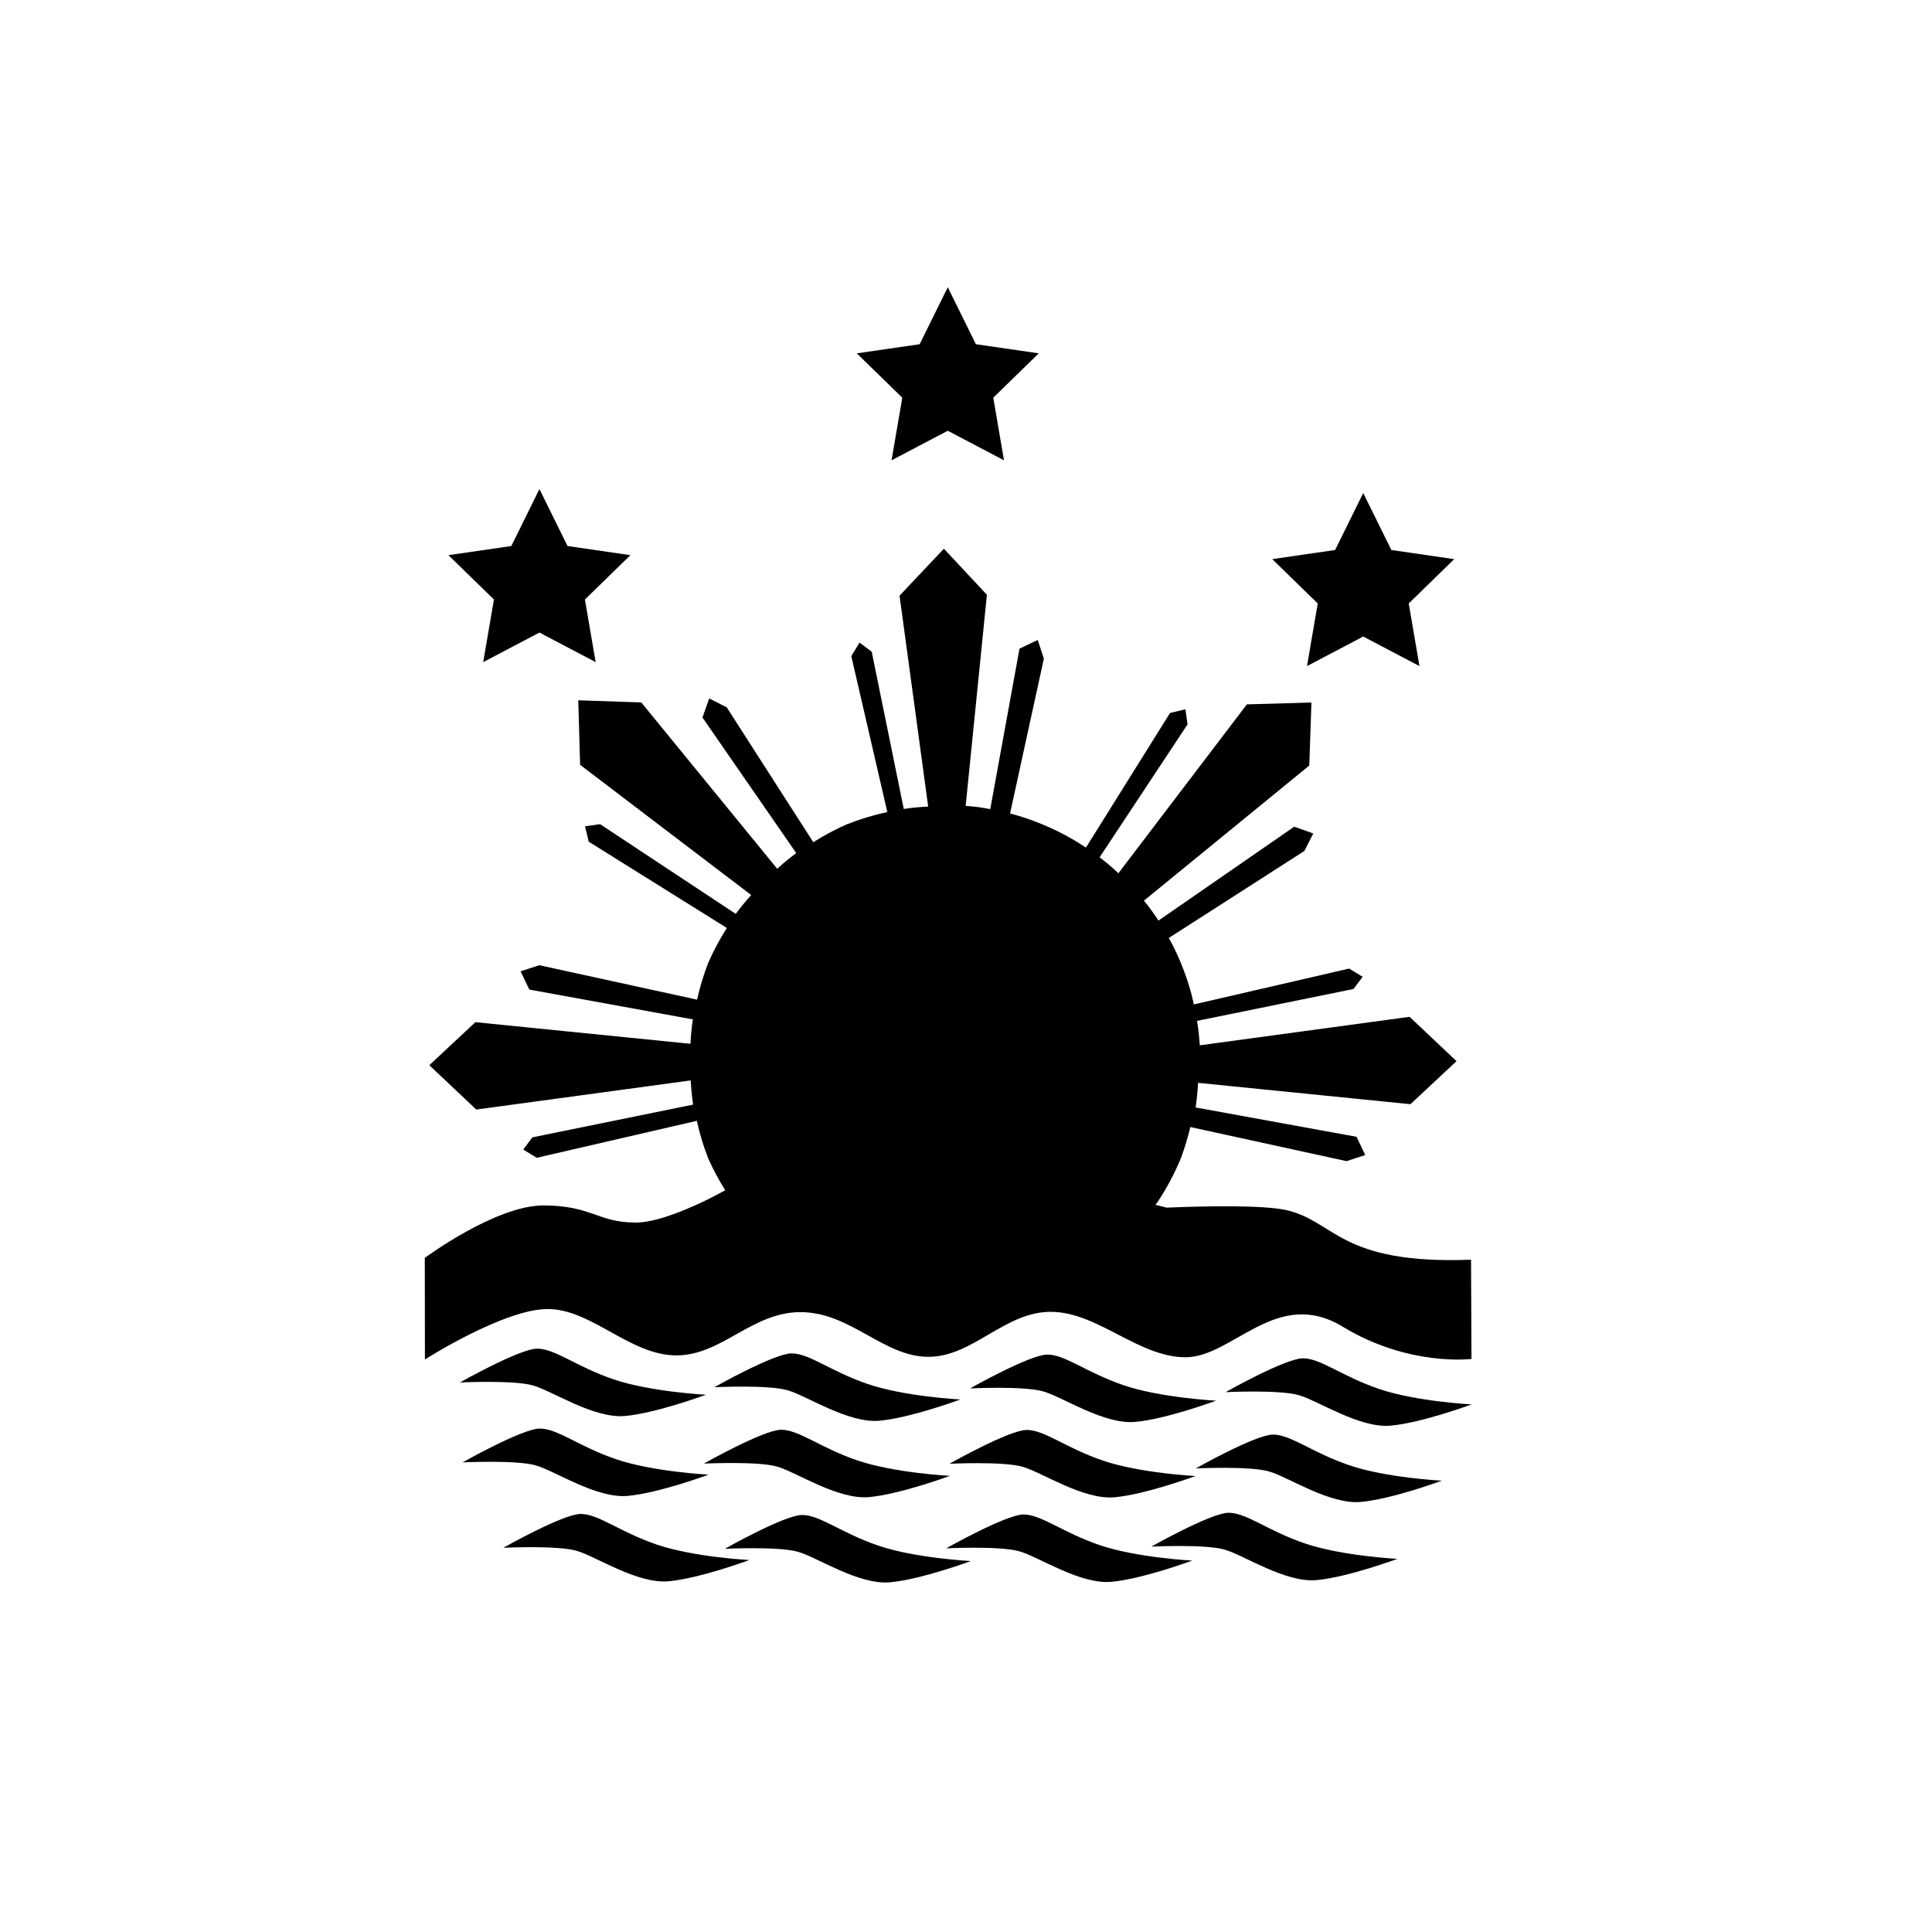
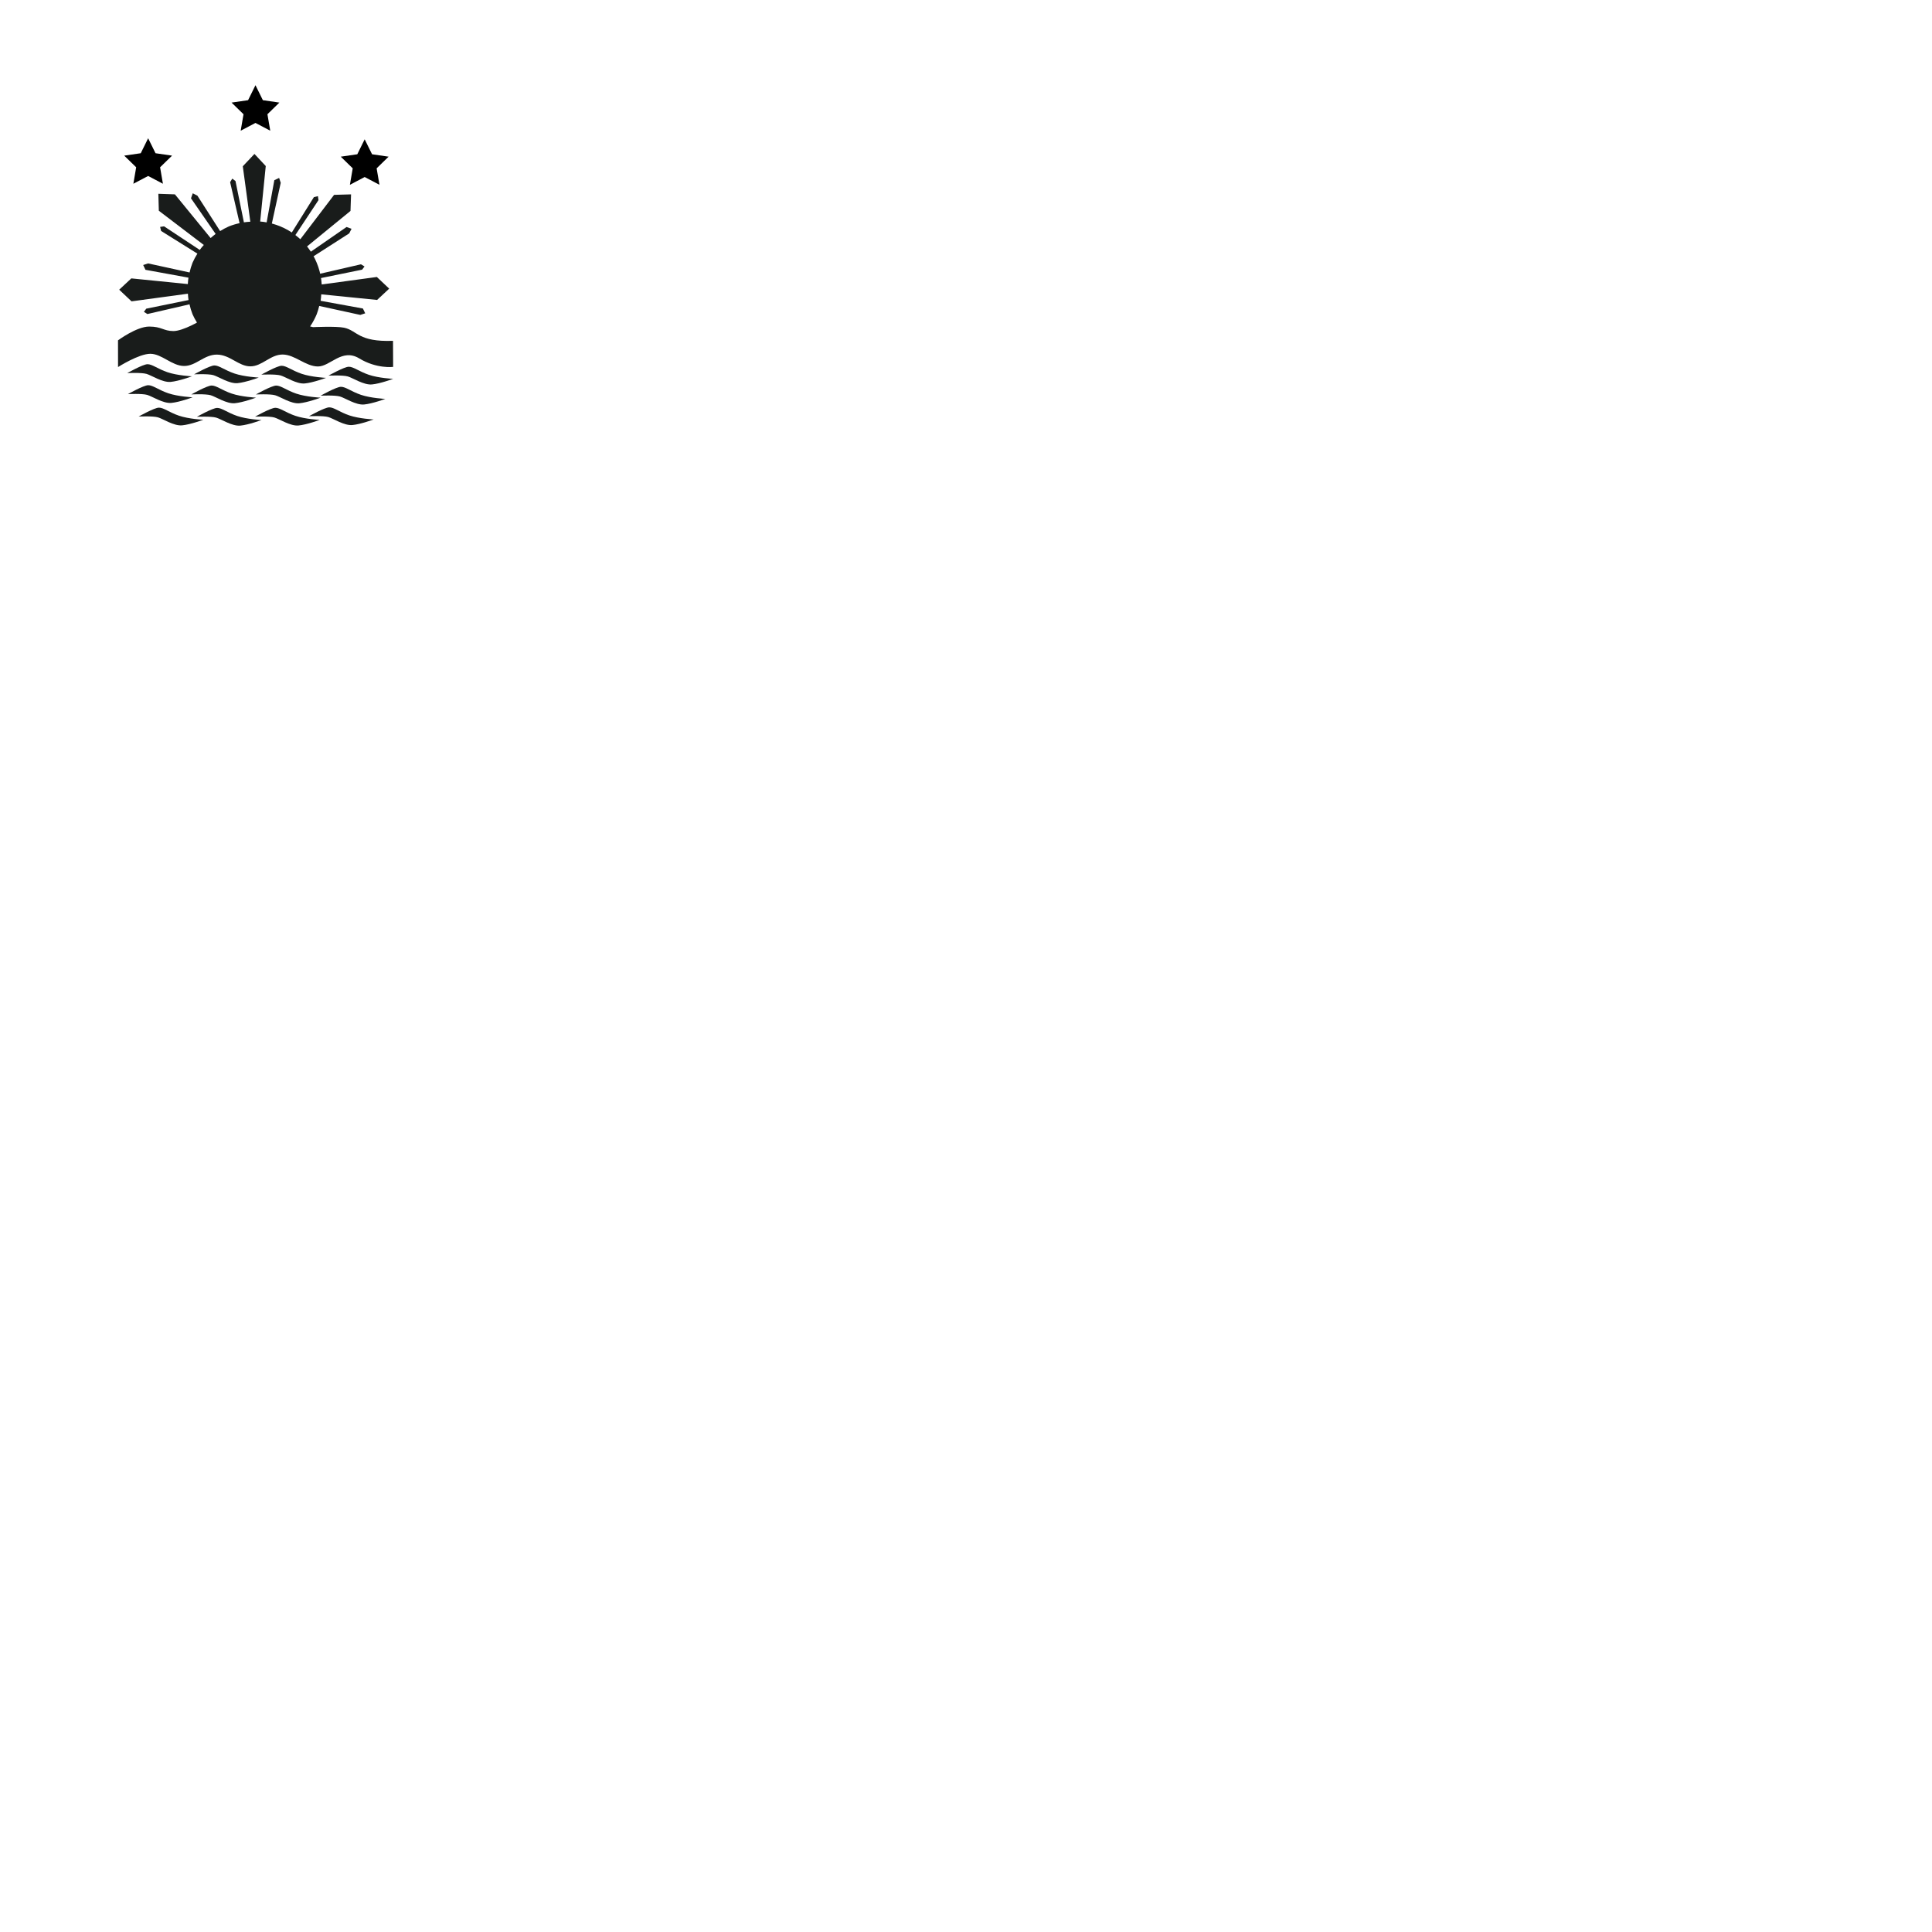
- <svg xmlns="http://www.w3.org/2000/svg" version="1.1" viewBox="0 0 1080 1080" xml:space="preserve">
-   <g transform="matrix(3.8044 0 0 3.8044 -13.497 -20.639)">
-     <path d="m 142.239,86.053 -6.515,6.898 4.207,30.984 c -1.201,0.06 -2.398,0.178 -3.588,0.353 l -4.707,-23.098 -1.789,-1.342 -1.213,1.98 5.293,22.917 c -2.038,0.437 -4.037,1.044 -5.974,1.812 -1.697,0.751 -3.336,1.628 -4.904,2.621 l -12.716,-19.817 -2.575,-1.309 -0.994,2.8 13.781,19.924 c -0.97,0.72 -1.904,1.487 -2.8,2.298 l -19.969,-24.435 -9.259,-0.316 0.271,9.485 25.14,19.129 c -0.802,0.887 -1.56,1.811 -2.274,2.77 l -19.93,-13.182 -2.213,0.316 0.542,2.258 20.296,12.68 c -1.042,1.632 -1.956,3.343 -2.734,5.115 -0.683,1.762 -1.233,3.573 -1.643,5.417 l -23.18,-5.06 -2.747,0.895 1.277,2.683 24.03,4.38 c -0.175,1.19 -0.293,2.387 -0.353,3.588 l -31.596,-3.178 -6.771,6.323 6.898,6.515 31.511,-4.278 c 0.06,1.189 0.177,2.375 0.35,3.553 l -23.621,4.814 -1.341,1.788 1.98,1.214 23.526,-5.433 c 0.417,1.887 0.979,3.74 1.681,5.54 0.72,1.61 1.553,3.168 2.492,4.662 -0.947,0.511 -1.924,1.045 -3.173,1.64 -0.826,0.393 -1.695,0.786 -2.578,1.153 -0.883,0.368 -1.779,0.71 -2.659,1.002 -0.88,0.292 -1.744,0.534 -2.562,0.701 -0.409,0.084 -0.806,0.149 -1.188,0.192 -0.382,0.043 -0.749,0.064 -1.097,0.06 -0.695,-0.008 -1.318,-0.052 -1.887,-0.125 -0.57,-0.073 -1.087,-0.174 -1.574,-0.293 -0.486,-0.119 -0.942,-0.257 -1.388,-0.404 -0.446,-0.147 -0.882,-0.303 -1.329,-0.458 -0.447,-0.155 -0.906,-0.31 -1.398,-0.455 -0.491,-0.145 -1.016,-0.28 -1.594,-0.396 -0.578,-0.116 -1.21,-0.212 -1.917,-0.28 -0.707,-0.068 -1.489,-0.107 -2.368,-0.107 -0.439,-3.3e-4 -0.892,0.03 -1.354,0.086 -0.462,0.056 -0.934,0.139 -1.413,0.244 -0.479,0.105 -0.964,0.233 -1.452,0.38 -0.488,0.147 -0.979,0.312 -1.47,0.493 -0.982,0.361 -1.962,0.782 -2.915,1.234 -0.953,0.452 -1.878,0.934 -2.748,1.415 -0.87,0.482 -1.684,0.964 -2.417,1.416 -0.733,0.452 -1.385,0.874 -1.927,1.235 -1.085,0.723 -1.735,1.205 -1.735,1.205 l 0.02,14.927 c 0,0 0.726,-0.463 1.914,-1.159 0.594,-0.348 1.304,-0.753 2.098,-1.188 0.793,-0.434 1.669,-0.898 2.596,-1.361 0.926,-0.463 1.903,-0.926 2.897,-1.361 0.994,-0.434 2.006,-0.84 3.002,-1.187 0.996,-0.347 1.978,-0.636 2.91,-0.839 0.466,-0.101 0.921,-0.181 1.359,-0.235 0.438,-0.054 0.861,-0.083 1.263,-0.082 0.402,3.2e-4 0.801,0.027 1.197,0.076 0.396,0.05 0.789,0.122 1.18,0.215 0.391,0.092 0.78,0.205 1.167,0.334 0.387,0.129 0.772,0.274 1.156,0.433 0.768,0.317 1.531,0.687 2.293,1.084 0.762,0.397 1.522,0.82 2.286,1.243 0.763,0.424 1.529,0.848 2.302,1.246 0.772,0.398 1.552,0.771 2.341,1.091 0.395,0.16 0.792,0.307 1.193,0.438 0.401,0.131 0.805,0.246 1.212,0.341 0.407,0.095 0.818,0.17 1.233,0.223 0.415,0.053 0.834,0.083 1.258,0.087 0.424,0.004 0.838,-0.018 1.244,-0.062 0.406,-0.044 0.805,-0.111 1.196,-0.196 0.392,-0.086 0.777,-0.191 1.157,-0.312 0.38,-0.121 0.754,-0.258 1.124,-0.408 0.74,-0.3 1.464,-0.651 2.181,-1.027 0.717,-0.376 1.428,-0.778 2.143,-1.18 0.715,-0.402 1.434,-0.803 2.167,-1.178 0.733,-0.376 1.48,-0.725 2.252,-1.024 0.386,-0.149 0.778,-0.285 1.177,-0.406 0.399,-0.12 0.806,-0.225 1.222,-0.31 0.415,-0.085 0.84,-0.15 1.274,-0.193 0.434,-0.043 0.878,-0.064 1.333,-0.058 0.455,0.005 0.901,0.035 1.337,0.087 0.437,0.052 0.865,0.126 1.286,0.218 0.42,0.092 0.833,0.204 1.239,0.33 0.406,0.127 0.806,0.269 1.199,0.423 0.788,0.309 1.553,0.668 2.305,1.052 0.751,0.383 1.489,0.792 2.221,1.199 0.732,0.407 1.458,0.814 2.187,1.195 0.729,0.381 1.461,0.736 2.204,1.041 0.372,0.152 0.746,0.292 1.124,0.416 0.378,0.124 0.76,0.232 1.147,0.321 0.387,0.089 0.779,0.159 1.177,0.207 0.398,0.048 0.801,0.074 1.212,0.075 0.411,8e-4 0.813,-0.024 1.21,-0.072 0.396,-0.048 0.786,-0.119 1.17,-0.209 0.384,-0.09 0.762,-0.2 1.136,-0.326 0.374,-0.126 0.744,-0.268 1.109,-0.424 0.732,-0.311 1.449,-0.673 2.161,-1.061 0.711,-0.388 1.417,-0.803 2.125,-1.218 0.708,-0.414 1.418,-0.828 2.138,-1.216 0.72,-0.388 1.451,-0.75 2.2,-1.06 0.375,-0.155 0.754,-0.297 1.139,-0.422 0.385,-0.125 0.776,-0.234 1.173,-0.324 0.397,-0.09 0.802,-0.159 1.213,-0.207 0.412,-0.047 0.831,-0.072 1.259,-0.07 0.428,0.002 0.853,0.029 1.274,0.079 0.421,0.05 0.84,0.122 1.255,0.213 0.415,0.091 0.828,0.202 1.239,0.329 0.411,0.127 0.819,0.27 1.225,0.425 0.813,0.311 1.62,0.674 2.423,1.062 0.803,0.388 1.603,0.803 2.404,1.218 0.801,0.414 1.602,0.829 2.408,1.219 0.806,0.389 1.617,0.754 2.436,1.067 0.41,0.157 0.821,0.3 1.236,0.428 0.414,0.128 0.831,0.24 1.251,0.333 0.42,0.093 0.843,0.166 1.27,0.218 0.427,0.051 0.857,0.08 1.291,0.084 0.434,0.003 0.867,-0.034 1.298,-0.106 0.431,-0.072 0.862,-0.179 1.292,-0.313 0.43,-0.135 0.861,-0.297 1.292,-0.481 0.431,-0.184 0.864,-0.389 1.298,-0.609 0.868,-0.44 1.743,-0.94 2.632,-1.446 0.889,-0.506 1.793,-1.019 2.719,-1.486 0.463,-0.234 0.931,-0.456 1.406,-0.66 0.474,-0.204 0.955,-0.39 1.443,-0.552 0.488,-0.162 0.984,-0.299 1.487,-0.405 0.503,-0.106 1.015,-0.18 1.536,-0.218 0.521,-0.037 1.051,-0.036 1.591,0.009 0.54,0.045 1.09,0.134 1.651,0.274 0.561,0.14 1.132,0.331 1.716,0.579 0.583,0.248 1.179,0.554 1.787,0.923 0.608,0.369 1.214,0.711 1.815,1.027 0.602,0.316 1.199,0.607 1.79,0.873 0.591,0.267 1.177,0.51 1.753,0.731 0.576,0.221 1.144,0.421 1.702,0.602 1.115,0.36 2.187,0.643 3.201,0.862 1.014,0.22 1.968,0.377 2.847,0.488 0.878,0.111 1.681,0.176 2.39,0.211 0.71,0.035 1.327,0.04 1.833,0.031 1.014,-0.018 1.588,-0.091 1.588,-0.091 l -0.066,-14.575 c -1.22,0.045 -2.367,0.062 -3.444,0.054 -1.077,-0.008 -2.087,-0.041 -3.034,-0.097 -0.947,-0.056 -1.833,-0.134 -2.663,-0.231 -0.83,-0.097 -1.604,-0.214 -2.329,-0.347 -0.725,-0.133 -1.401,-0.282 -2.034,-0.445 -0.633,-0.163 -1.223,-0.339 -1.777,-0.526 -0.554,-0.187 -1.071,-0.383 -1.559,-0.588 -0.487,-0.204 -0.945,-0.416 -1.379,-0.633 -0.867,-0.432 -1.639,-0.882 -2.368,-1.327 -0.729,-0.444 -1.414,-0.883 -2.107,-1.291 -0.692,-0.408 -1.393,-0.787 -2.151,-1.112 -0.379,-0.162 -0.772,-0.311 -1.187,-0.444 -0.415,-0.133 -0.85,-0.249 -1.313,-0.346 -0.557,-0.117 -1.247,-0.209 -2.027,-0.282 -0.78,-0.072 -1.65,-0.125 -2.569,-0.162 -1.838,-0.074 -3.871,-0.085 -5.763,-0.066 -1.893,0.018 -3.647,0.066 -4.927,0.109 -1.28,0.043 -2.088,0.081 -2.088,0.081 l -1.659,-0.414 c 0.086,-0.104 0.172,-0.209 0.257,-0.314 1.367,-2.046 2.53,-4.222 3.472,-6.496 0.566,-1.508 1.034,-3.051 1.401,-4.619 l 22.955,5.011 2.747,-0.895 -1.277,-2.683 -23.644,-4.31 c 0.177,-1.2 0.296,-2.408 0.357,-3.619 l 31.207,3.139 6.771,-6.323 -6.898,-6.515 -30.831,4.186 c -0.002,-0.07 -0.004,-0.14 -0.007,-0.21 -0.054,-0.818 -0.134,-1.634 -0.241,-2.447 -0.047,-0.311 -0.099,-0.622 -0.154,-0.932 l 22.993,-4.686 1.342,-1.789 -1.98,-1.213 -22.817,5.269 c -0.104,-0.492 -0.219,-0.983 -0.343,-1.471 -0.212,-0.792 -0.45,-1.577 -0.714,-2.353 -0.264,-0.776 -0.553,-1.544 -0.867,-2.301 -0.314,-0.757 -0.652,-1.504 -1.014,-2.24 -0.239,-0.472 -0.489,-0.938 -0.748,-1.399 l 19.921,-12.783 1.31,-2.575 -2.8,-0.993 -19.951,13.799 c -0.063,-0.102 -0.126,-0.204 -0.19,-0.305 -0.456,-0.682 -0.933,-1.348 -1.432,-1.998 -0.169,-0.21 -0.34,-0.419 -0.513,-0.625 l 24.299,-19.858 0.316,-9.258 -9.485,0.271 -18.883,24.816 c -0.254,-0.244 -0.511,-0.485 -0.771,-0.722 -0.616,-0.541 -1.25,-1.061 -1.901,-1.56 -0.028,-0.02 -0.057,-0.041 -0.085,-0.061 l 12.923,-19.537 -0.316,-2.213 -2.258,0.542 -12.356,19.778 c -0.651,-0.434 -1.316,-0.847 -1.994,-1.239 -0.71,-0.41 -1.433,-0.797 -2.169,-1.16 -0.735,-0.362 -1.482,-0.701 -2.24,-1.014 -0.757,-0.314 -1.525,-0.603 -2.301,-0.866 -0.776,-0.264 -1.561,-0.502 -2.353,-0.714 -0.031,-0.007 -0.062,-0.015 -0.093,-0.022 l 4.965,-22.744 -0.895,-2.747 -2.683,1.277 -4.297,23.577 c -0.603,-0.115 -1.209,-0.215 -1.817,-0.3 -0.597,-0.073 -1.196,-0.133 -1.796,-0.177 l 3.12,-31.02 z" style="paint-order:stroke fill markers" />
-     <path d="m 71.123,208.563 c 0,0 8.714,-4.926 11.316,-4.971 2.601,-0.045 5.764,2.639 11.229,4.499 5.465,1.86 13.609,2.271 13.609,2.271 0,0 -7.281,2.702 -11.87,3.122 -4.59,0.42 -10.643,-3.645 -13.505,-4.476 -2.862,-0.832 -10.778,-0.445 -10.778,-0.445 z" style="paint-order:stroke fill markers" />
-     <path d="m 108.503,209.26 c 0,0 8.714,-4.926 11.316,-4.971 2.601,-0.045 5.764,2.639 11.229,4.499 5.465,1.86 13.608,2.271 13.608,2.271 0,0 -7.281,2.702 -11.87,3.122 -4.59,0.42 -10.643,-3.645 -13.505,-4.476 -2.862,-0.832 -10.778,-0.445 -10.778,-0.445 z" style="paint-order:stroke fill markers" />
-     <path d="m 146.085,209.434 c 0,0 8.714,-4.926 11.316,-4.971 2.601,-0.045 5.764,2.639 11.229,4.499 5.465,1.86 13.609,2.271 13.609,2.271 0,0 -7.281,2.702 -11.87,3.122 -4.59,0.42 -10.643,-3.645 -13.505,-4.476 -2.862,-0.832 -10.778,-0.445 -10.778,-0.445 z" style="paint-order:stroke fill markers" />
-     <path d="m 183.63,209.983 c 0,0 8.714,-4.926 11.316,-4.971 2.601,-0.045 5.764,2.639 11.229,4.499 5.465,1.86 13.609,2.271 13.609,2.271 0,0 -7.281,2.702 -11.87,3.122 -4.59,0.42 -10.643,-3.645 -13.505,-4.476 -2.862,-0.832 -10.778,-0.445 -10.778,-0.445 z" style="paint-order:stroke fill markers" />
-     <path d="m 71.511,220.306 c 0,0 8.714,-4.926 11.316,-4.971 2.601,-0.045 5.764,2.639 11.229,4.499 5.465,1.86 13.609,2.271 13.609,2.271 0,0 -7.281,2.702 -11.87,3.122 -4.59,0.42 -10.643,-3.645 -13.505,-4.476 -2.862,-0.832 -10.778,-0.445 -10.778,-0.445 z" style="paint-order:stroke fill markers" />
-     <path d="m 106.97,220.482 c 0,0 8.714,-4.926 11.316,-4.971 2.601,-0.045 5.764,2.639 11.229,4.499 5.465,1.86 13.609,2.271 13.609,2.271 0,0 -7.281,2.702 -11.87,3.122 -4.59,0.42 -10.643,-3.645 -13.505,-4.476 -2.862,-0.832 -10.778,-0.445 -10.778,-0.445 z" style="paint-order:stroke fill markers" />
-     <path d="m 143.051,220.508 c 0,0 8.714,-4.926 11.316,-4.971 2.601,-0.045 5.764,2.639 11.229,4.499 5.465,1.86 13.609,2.271 13.609,2.271 0,0 -7.281,2.702 -11.87,3.122 -4.59,0.42 -10.643,-3.645 -13.505,-4.476 -2.862,-0.832 -10.778,-0.445 -10.778,-0.445 z" style="paint-order:stroke fill markers" />
-     <path d="m 179.246,221.192 c 0,0 8.714,-4.926 11.316,-4.971 2.601,-0.045 5.764,2.639 11.229,4.499 5.465,1.86 13.608,2.271 13.608,2.271 0,0 -7.281,2.702 -11.87,3.122 -4.59,0.42 -10.643,-3.645 -13.505,-4.476 -2.862,-0.832 -10.778,-0.445 -10.778,-0.445 z" style="paint-order:stroke fill markers" />
-     <path d="m 77.505,232.851 c 0,0 8.714,-4.926 11.316,-4.971 2.601,-0.045 5.764,2.639 11.229,4.499 5.465,1.86 13.608,2.271 13.608,2.271 0,0 -7.281,2.702 -11.87,3.122 -4.59,0.42 -10.643,-3.645 -13.505,-4.476 -2.862,-0.832 -10.778,-0.445 -10.778,-0.445 z" style="paint-order:stroke fill markers" />
-     <path d="m 110.048,233.002 c 0,0 8.714,-4.926 11.316,-4.971 2.601,-0.045 5.764,2.639 11.229,4.499 5.465,1.86 13.609,2.271 13.609,2.271 0,0 -7.281,2.702 -11.87,3.122 -4.59,0.42 -10.643,-3.645 -13.505,-4.476 -2.862,-0.832 -10.778,-0.445 -10.778,-0.445 z" style="paint-order:stroke fill markers" />
-     <path d="m 142.58,232.931 c 0,0 8.714,-4.926 11.316,-4.971 2.601,-0.045 5.764,2.639 11.229,4.499 5.465,1.86 13.609,2.271 13.609,2.271 0,0 -7.281,2.702 -11.87,3.122 -4.59,0.42 -10.643,-3.645 -13.505,-4.476 -2.862,-0.832 -10.778,-0.445 -10.778,-0.445 z" style="paint-order:stroke fill markers" />
-     <path d="m 172.723,232.679 c 0,0 8.714,-4.926 11.316,-4.971 2.601,-0.045 5.764,2.639 11.229,4.499 5.465,1.86 13.609,2.271 13.609,2.271 0,0 -7.281,2.702 -11.87,3.122 -4.59,0.42 -10.643,-3.645 -13.505,-4.476 -2.862,-0.832 -10.778,-0.445 -10.778,-0.445 z" style="paint-order:stroke fill markers" />
-     <path d="m 82.81,77.286 -4.131,8.371 -9.238,1.342 6.684,6.516 -1.578,9.2 8.262,-4.343 8.263,4.343 -1.578,-9.2 6.684,-6.516 -9.237,-1.342 z" style="paint-order:stroke fill markers" />
-     <path d="m 142.811,47.632 -4.131,8.371 -9.238,1.342 6.684,6.516 -1.578,9.2 8.262,-4.343 8.263,4.343 -1.578,-9.2 6.684,-6.516 -9.237,-1.342 z" style="paint-order:stroke fill markers" />
-     <path d="m 203.857,77.869 -4.131,8.371 -9.238,1.342 6.684,6.516 -1.578,9.2 8.262,-4.343 8.263,4.343 -1.578,-9.2 6.684,-6.516 -9.237,-1.342 z" style="paint-order:stroke fill markers" />
-     <path d="" style="paint-order:stroke fill markers" />
+ <svg xmlns="http://www.w3.org/2000/svg" width="1080mm" height="1080mm" viewBox="0 0 1080 1080" version="1.1" id="svg1" xml:space="preserve">
+   <defs id="defs1" />
+   <g id="layer2">
+     <path d="m 142.239,86.053 -6.515,6.898 4.207,30.984 c -1.201,0.06 -2.398,0.178 -3.588,0.353 l -4.707,-23.098 -1.789,-1.342 -1.213,1.98 5.293,22.917 c -2.038,0.437 -4.037,1.044 -5.974,1.812 -1.697,0.751 -3.336,1.628 -4.904,2.621 l -12.716,-19.817 -2.575,-1.309 -0.994,2.8 13.781,19.924 c -0.97,0.72 -1.904,1.487 -2.8,2.298 l -19.969,-24.435 -9.259,-0.316 0.271,9.485 25.14,19.129 c -0.802,0.887 -1.56,1.811 -2.274,2.77 l -19.93,-13.182 -2.213,0.316 0.542,2.258 20.296,12.68 c -1.042,1.632 -1.956,3.343 -2.734,5.115 -0.683,1.762 -1.233,3.573 -1.643,5.417 l -23.18,-5.06 -2.747,0.895 1.277,2.683 24.03,4.38 c -0.175,1.19 -0.293,2.387 -0.353,3.588 l -31.596,-3.178 -6.771,6.323 6.898,6.515 31.511,-4.278 c 0.06,1.189 0.177,2.375 0.35,3.553 l -23.621,4.814 -1.341,1.788 1.98,1.214 23.526,-5.433 c 0.417,1.887 0.979,3.74 1.681,5.54 0.72,1.61 1.553,3.168 2.492,4.662 -0.947,0.511 -1.924,1.045 -3.173,1.64 -0.826,0.393 -1.695,0.786 -2.578,1.153 -0.883,0.368 -1.779,0.71 -2.659,1.002 -0.88,0.292 -1.744,0.534 -2.562,0.701 -0.409,0.084 -0.806,0.149 -1.188,0.192 -0.382,0.043 -0.749,0.064 -1.097,0.06 -0.695,-0.008 -1.318,-0.052 -1.887,-0.125 -0.57,-0.073 -1.087,-0.174 -1.574,-0.293 -0.486,-0.119 -0.942,-0.257 -1.388,-0.404 -0.446,-0.147 -0.882,-0.303 -1.329,-0.458 -0.447,-0.155 -0.906,-0.31 -1.398,-0.455 -0.491,-0.145 -1.016,-0.28 -1.594,-0.396 -0.578,-0.116 -1.21,-0.212 -1.917,-0.28 -0.707,-0.068 -1.489,-0.107 -2.368,-0.107 -0.439,-3.3e-4 -0.892,0.03 -1.354,0.086 -0.462,0.056 -0.934,0.139 -1.413,0.244 -0.479,0.105 -0.964,0.233 -1.452,0.38 -0.488,0.147 -0.979,0.312 -1.47,0.493 -0.982,0.361 -1.962,0.782 -2.915,1.234 -0.953,0.452 -1.878,0.934 -2.748,1.415 -0.87,0.482 -1.684,0.964 -2.417,1.416 -0.733,0.452 -1.385,0.874 -1.927,1.235 -1.085,0.723 -1.735,1.205 -1.735,1.205 l 0.02,14.927 c 0,0 0.726,-0.463 1.914,-1.159 0.594,-0.348 1.304,-0.753 2.098,-1.188 0.793,-0.434 1.669,-0.898 2.596,-1.361 0.926,-0.463 1.903,-0.926 2.897,-1.361 0.994,-0.434 2.006,-0.84 3.002,-1.187 0.996,-0.347 1.978,-0.636 2.91,-0.839 0.466,-0.101 0.921,-0.181 1.359,-0.235 0.438,-0.054 0.861,-0.083 1.263,-0.082 0.402,3.2e-4 0.801,0.027 1.197,0.076 0.396,0.05 0.789,0.122 1.18,0.215 0.391,0.092 0.78,0.205 1.167,0.334 0.387,0.129 0.772,0.274 1.156,0.433 0.768,0.317 1.531,0.687 2.293,1.084 0.762,0.397 1.522,0.82 2.286,1.243 0.763,0.424 1.529,0.848 2.302,1.246 0.772,0.398 1.552,0.771 2.341,1.091 0.395,0.16 0.792,0.307 1.193,0.438 0.401,0.131 0.805,0.246 1.212,0.341 0.407,0.095 0.818,0.17 1.233,0.223 0.415,0.053 0.834,0.083 1.258,0.087 0.424,0.004 0.838,-0.018 1.244,-0.062 0.406,-0.044 0.805,-0.111 1.196,-0.196 0.392,-0.086 0.777,-0.191 1.157,-0.312 0.38,-0.121 0.754,-0.258 1.124,-0.408 0.74,-0.3 1.464,-0.651 2.181,-1.027 0.717,-0.376 1.428,-0.778 2.143,-1.18 0.715,-0.402 1.434,-0.803 2.167,-1.178 0.733,-0.376 1.48,-0.725 2.252,-1.024 0.386,-0.149 0.778,-0.285 1.177,-0.406 0.399,-0.12 0.806,-0.225 1.222,-0.31 0.415,-0.085 0.84,-0.15 1.274,-0.193 0.434,-0.043 0.878,-0.064 1.333,-0.058 0.455,0.005 0.901,0.035 1.337,0.087 0.437,0.052 0.865,0.126 1.286,0.218 0.42,0.092 0.833,0.204 1.239,0.33 0.406,0.127 0.806,0.269 1.199,0.423 0.788,0.309 1.553,0.668 2.305,1.052 0.751,0.383 1.489,0.792 2.221,1.199 0.732,0.407 1.458,0.814 2.187,1.195 0.729,0.381 1.461,0.736 2.204,1.041 0.372,0.152 0.746,0.292 1.124,0.416 0.378,0.124 0.76,0.232 1.147,0.321 0.387,0.089 0.779,0.159 1.177,0.207 0.398,0.048 0.801,0.074 1.212,0.075 0.411,8e-4 0.813,-0.024 1.21,-0.072 0.396,-0.048 0.786,-0.119 1.17,-0.209 0.384,-0.09 0.762,-0.2 1.136,-0.326 0.374,-0.126 0.744,-0.268 1.109,-0.424 0.732,-0.311 1.449,-0.673 2.161,-1.061 0.711,-0.388 1.417,-0.803 2.125,-1.218 0.708,-0.414 1.418,-0.828 2.138,-1.216 0.72,-0.388 1.451,-0.75 2.2,-1.06 0.375,-0.155 0.754,-0.297 1.139,-0.422 0.385,-0.125 0.776,-0.234 1.173,-0.324 0.397,-0.09 0.802,-0.159 1.213,-0.207 0.412,-0.047 0.831,-0.072 1.259,-0.07 0.428,0.002 0.853,0.029 1.274,0.079 0.421,0.05 0.84,0.122 1.255,0.213 0.415,0.091 0.828,0.202 1.239,0.329 0.411,0.127 0.819,0.27 1.225,0.425 0.813,0.311 1.62,0.674 2.423,1.062 0.803,0.388 1.603,0.803 2.404,1.218 0.801,0.414 1.602,0.829 2.408,1.219 0.806,0.389 1.617,0.754 2.436,1.067 0.41,0.157 0.821,0.3 1.236,0.428 0.414,0.128 0.831,0.24 1.251,0.333 0.42,0.093 0.843,0.166 1.27,0.218 0.427,0.051 0.857,0.08 1.291,0.084 0.434,0.003 0.867,-0.034 1.298,-0.106 0.431,-0.072 0.862,-0.179 1.292,-0.313 0.43,-0.135 0.861,-0.297 1.292,-0.481 0.431,-0.184 0.864,-0.389 1.298,-0.609 0.868,-0.44 1.743,-0.94 2.632,-1.446 0.889,-0.506 1.793,-1.019 2.719,-1.486 0.463,-0.234 0.931,-0.456 1.406,-0.66 0.474,-0.204 0.955,-0.39 1.443,-0.552 0.488,-0.162 0.984,-0.299 1.487,-0.405 0.503,-0.106 1.015,-0.18 1.536,-0.218 0.521,-0.037 1.051,-0.036 1.591,0.009 0.54,0.045 1.09,0.134 1.651,0.274 0.561,0.14 1.132,0.331 1.716,0.579 0.583,0.248 1.179,0.554 1.787,0.923 0.608,0.369 1.214,0.711 1.815,1.027 0.602,0.316 1.199,0.607 1.79,0.873 0.591,0.267 1.177,0.51 1.753,0.731 0.576,0.221 1.144,0.421 1.702,0.602 1.115,0.36 2.187,0.643 3.201,0.862 1.014,0.22 1.968,0.377 2.847,0.488 0.878,0.111 1.681,0.176 2.39,0.211 0.71,0.035 1.327,0.04 1.833,0.031 1.014,-0.018 1.588,-0.091 1.588,-0.091 l -0.066,-14.575 c -1.22,0.045 -2.367,0.062 -3.444,0.054 -1.077,-0.008 -2.087,-0.041 -3.034,-0.097 -0.947,-0.056 -1.833,-0.134 -2.663,-0.231 -0.83,-0.097 -1.604,-0.214 -2.329,-0.347 -0.725,-0.133 -1.401,-0.282 -2.034,-0.445 -0.633,-0.163 -1.223,-0.339 -1.777,-0.526 -0.554,-0.187 -1.071,-0.383 -1.559,-0.588 -0.487,-0.204 -0.945,-0.416 -1.379,-0.633 -0.867,-0.432 -1.639,-0.882 -2.368,-1.327 -0.729,-0.444 -1.414,-0.883 -2.107,-1.291 -0.692,-0.408 -1.393,-0.787 -2.151,-1.112 -0.379,-0.162 -0.772,-0.311 -1.187,-0.444 -0.415,-0.133 -0.85,-0.249 -1.313,-0.346 -0.557,-0.117 -1.247,-0.209 -2.027,-0.282 -0.78,-0.072 -1.65,-0.125 -2.569,-0.162 -1.838,-0.074 -3.871,-0.085 -5.763,-0.066 -1.893,0.018 -3.647,0.066 -4.927,0.109 -1.28,0.043 -2.088,0.081 -2.088,0.081 l -1.659,-0.414 c 0.086,-0.104 0.172,-0.209 0.257,-0.314 1.367,-2.046 2.53,-4.222 3.472,-6.496 0.566,-1.508 1.034,-3.051 1.401,-4.619 l 22.955,5.011 2.747,-0.895 -1.277,-2.683 -23.644,-4.31 c 0.177,-1.2 0.296,-2.408 0.357,-3.619 l 31.207,3.139 6.771,-6.323 -6.898,-6.515 -30.831,4.186 c -0.002,-0.07 -0.004,-0.14 -0.007,-0.21 -0.054,-0.818 -0.134,-1.634 -0.241,-2.447 -0.047,-0.311 -0.099,-0.622 -0.154,-0.932 l 22.993,-4.686 1.342,-1.789 -1.98,-1.213 -22.817,5.269 c -0.104,-0.492 -0.219,-0.983 -0.343,-1.471 -0.212,-0.792 -0.45,-1.577 -0.714,-2.353 -0.264,-0.776 -0.553,-1.544 -0.867,-2.301 -0.314,-0.757 -0.652,-1.504 -1.014,-2.24 -0.239,-0.472 -0.489,-0.938 -0.748,-1.399 l 19.921,-12.783 1.31,-2.575 -2.8,-0.993 -19.951,13.799 c -0.063,-0.102 -0.126,-0.204 -0.19,-0.305 -0.456,-0.682 -0.933,-1.348 -1.432,-1.998 -0.169,-0.21 -0.34,-0.419 -0.513,-0.625 l 24.299,-19.858 0.316,-9.258 -9.485,0.271 -18.883,24.816 c -0.254,-0.244 -0.511,-0.485 -0.771,-0.722 -0.616,-0.541 -1.25,-1.061 -1.901,-1.56 -0.028,-0.02 -0.057,-0.041 -0.085,-0.061 l 12.923,-19.537 -0.316,-2.213 -2.258,0.542 -12.356,19.778 c -0.651,-0.434 -1.316,-0.847 -1.994,-1.239 -0.71,-0.41 -1.433,-0.797 -2.169,-1.16 -0.735,-0.362 -1.482,-0.701 -2.24,-1.014 -0.757,-0.314 -1.525,-0.603 -2.301,-0.866 -0.776,-0.264 -1.561,-0.502 -2.353,-0.714 -0.031,-0.007 -0.062,-0.015 -0.093,-0.022 l 4.965,-22.744 -0.895,-2.747 -2.683,1.277 -4.297,23.577 c -0.603,-0.115 -1.209,-0.215 -1.817,-0.3 -0.597,-0.073 -1.196,-0.133 -1.796,-0.177 l 3.12,-31.02 z" style="display:inline;fill:#191c1b;stroke-width:0.265" id="path39" />
+     <path style="display:inline;fill:#191c1b;stroke-width:0.265" d="m 71.123,208.563 c 0,0 8.714,-4.926 11.316,-4.971 2.601,-0.045 5.764,2.639 11.229,4.499 5.465,1.86 13.609,2.271 13.609,2.271 0,0 -7.281,2.702 -11.87,3.122 -4.59,0.42 -10.643,-3.645 -13.505,-4.476 -2.862,-0.832 -10.778,-0.445 -10.778,-0.445 z" id="path5" />
+     <path style="display:inline;fill:#191c1b;stroke-width:0.265" d="m 108.503,209.26 c 0,0 8.714,-4.926 11.316,-4.971 2.601,-0.045 5.764,2.639 11.229,4.499 5.465,1.86 13.608,2.271 13.608,2.271 0,0 -7.281,2.702 -11.87,3.122 -4.59,0.42 -10.643,-3.645 -13.505,-4.476 -2.862,-0.832 -10.778,-0.445 -10.778,-0.445 z" id="path5-9" />
+     <path style="display:inline;fill:#191c1b;stroke-width:0.265" d="m 146.085,209.434 c 0,0 8.714,-4.926 11.316,-4.971 2.601,-0.045 5.764,2.639 11.229,4.499 5.465,1.86 13.609,2.271 13.609,2.271 0,0 -7.281,2.702 -11.87,3.122 -4.59,0.42 -10.643,-3.645 -13.505,-4.476 -2.862,-0.832 -10.778,-0.445 -10.778,-0.445 z" id="path5-1" />
+     <path style="display:inline;fill:#191c1b;stroke-width:0.265" d="m 183.63,209.983 c 0,0 8.714,-4.926 11.316,-4.971 2.601,-0.045 5.764,2.639 11.229,4.499 5.465,1.86 13.609,2.271 13.609,2.271 0,0 -7.281,2.702 -11.87,3.122 -4.59,0.42 -10.643,-3.645 -13.505,-4.476 -2.862,-0.832 -10.778,-0.445 -10.778,-0.445 z" id="path5-0" />
+     <path style="display:inline;fill:#191c1b;stroke-width:0.265" d="m 71.511,220.306 c 0,0 8.714,-4.926 11.316,-4.971 2.601,-0.045 5.764,2.639 11.229,4.499 5.465,1.86 13.609,2.271 13.609,2.271 0,0 -7.281,2.702 -11.87,3.122 -4.59,0.42 -10.643,-3.645 -13.505,-4.476 -2.862,-0.832 -10.778,-0.445 -10.778,-0.445 z" id="path5-07" />
+     <path style="display:inline;fill:#191c1b;stroke-width:0.265" d="m 106.97,220.482 c 0,0 8.714,-4.926 11.316,-4.971 2.601,-0.045 5.764,2.639 11.229,4.499 5.465,1.86 13.609,2.271 13.609,2.271 0,0 -7.281,2.702 -11.87,3.122 -4.59,0.42 -10.643,-3.645 -13.505,-4.476 -2.862,-0.832 -10.778,-0.445 -10.778,-0.445 z" id="path5-5" />
+     <path style="display:inline;fill:#191c1b;stroke-width:0.265" d="m 143.051,220.508 c 0,0 8.714,-4.926 11.316,-4.971 2.601,-0.045 5.764,2.639 11.229,4.499 5.465,1.86 13.609,2.271 13.609,2.271 0,0 -7.281,2.702 -11.87,3.122 -4.59,0.42 -10.643,-3.645 -13.505,-4.476 -2.862,-0.832 -10.778,-0.445 -10.778,-0.445 z" id="path5-18" />
+     <path style="display:inline;fill:#191c1b;stroke-width:0.265" d="m 179.246,221.192 c 0,0 8.714,-4.926 11.316,-4.971 2.601,-0.045 5.764,2.639 11.229,4.499 5.465,1.86 13.608,2.271 13.608,2.271 0,0 -7.281,2.702 -11.87,3.122 -4.59,0.42 -10.643,-3.645 -13.505,-4.476 -2.862,-0.832 -10.778,-0.445 -10.778,-0.445 z" id="path5-00" />
+     <path style="display:inline;fill:#191c1b;stroke-width:0.265" d="m 77.505,232.851 c 0,0 8.714,-4.926 11.316,-4.971 2.601,-0.045 5.764,2.639 11.229,4.499 5.465,1.86 13.608,2.271 13.608,2.271 0,0 -7.281,2.702 -11.87,3.122 -4.59,0.42 -10.643,-3.645 -13.505,-4.476 -2.862,-0.832 -10.778,-0.445 -10.778,-0.445 z" id="path5-4" />
+     <path style="display:inline;fill:#191c1b;stroke-width:0.265" d="m 110.048,233.002 c 0,0 8.714,-4.926 11.316,-4.971 2.601,-0.045 5.764,2.639 11.229,4.499 5.465,1.86 13.609,2.271 13.609,2.271 0,0 -7.281,2.702 -11.87,3.122 -4.59,0.42 -10.643,-3.645 -13.505,-4.476 -2.862,-0.832 -10.778,-0.445 -10.778,-0.445 z" id="path5-58" />
+     <path style="display:inline;fill:#191c1b;stroke-width:0.265" d="m 142.58,232.931 c 0,0 8.714,-4.926 11.316,-4.971 2.601,-0.045 5.764,2.639 11.229,4.499 5.465,1.86 13.609,2.271 13.609,2.271 0,0 -7.281,2.702 -11.87,3.122 -4.59,0.42 -10.643,-3.645 -13.505,-4.476 -2.862,-0.832 -10.778,-0.445 -10.778,-0.445 z" id="path5-92" />
+     <path style="display:inline;fill:#191c1b;stroke-width:0.265" d="m 172.723,232.679 c 0,0 8.714,-4.926 11.316,-4.971 2.601,-0.045 5.764,2.639 11.229,4.499 5.465,1.86 13.609,2.271 13.609,2.271 0,0 -7.281,2.702 -11.87,3.122 -4.59,0.42 -10.643,-3.645 -13.505,-4.476 -2.862,-0.832 -10.778,-0.445 -10.778,-0.445 z" id="path5-2" />
+     <path d="m 82.81,77.286 -4.131,8.371 -9.238,1.342 6.684,6.516 -1.578,9.2 8.262,-4.343 8.263,4.343 -1.578,-9.2 6.684,-6.516 -9.237,-1.342 z" style="stroke-width:0.265" id="path41" />
+     <path d="m 142.811,47.632 -4.131,8.371 -9.238,1.342 6.684,6.516 -1.578,9.2 8.262,-4.343 8.263,4.343 -1.578,-9.2 6.684,-6.516 -9.237,-1.342 z" style="stroke-width:0.265" id="path41-5" />
+     <path d="m 203.857,77.869 -4.131,8.371 -9.238,1.342 6.684,6.516 -1.578,9.2 8.262,-4.343 8.263,4.343 -1.578,-9.2 6.684,-6.516 -9.237,-1.342 z" style="stroke-width:0.265" id="path41-8" />
  </g>
</svg>
